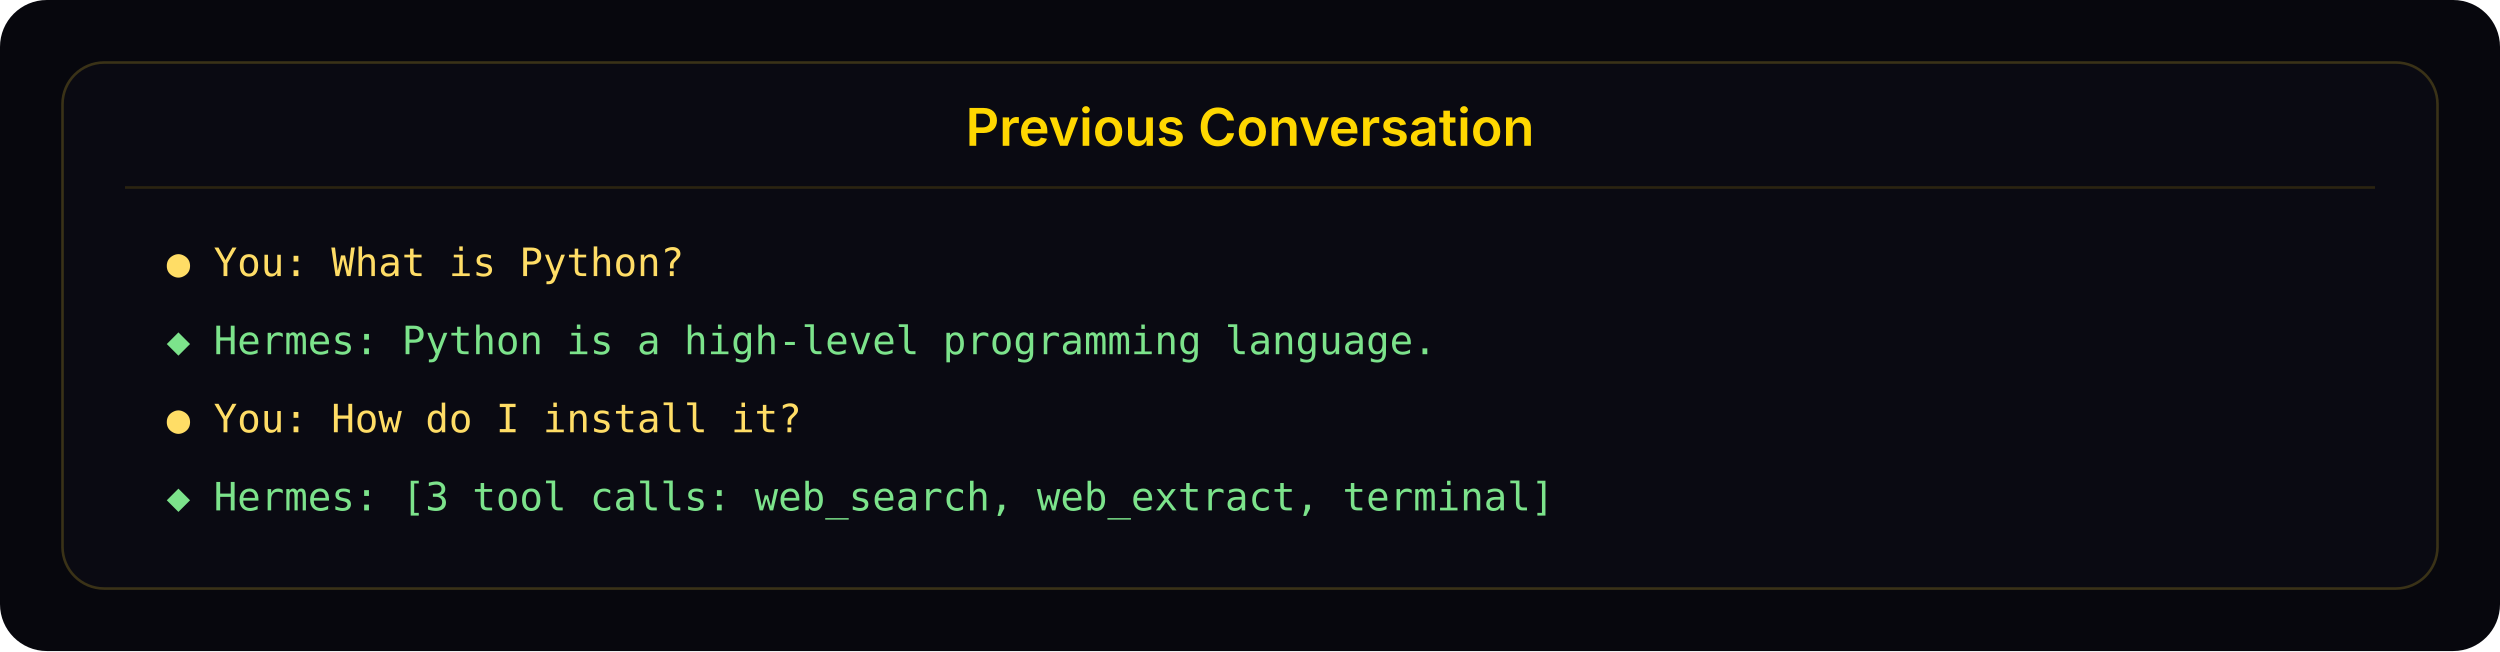
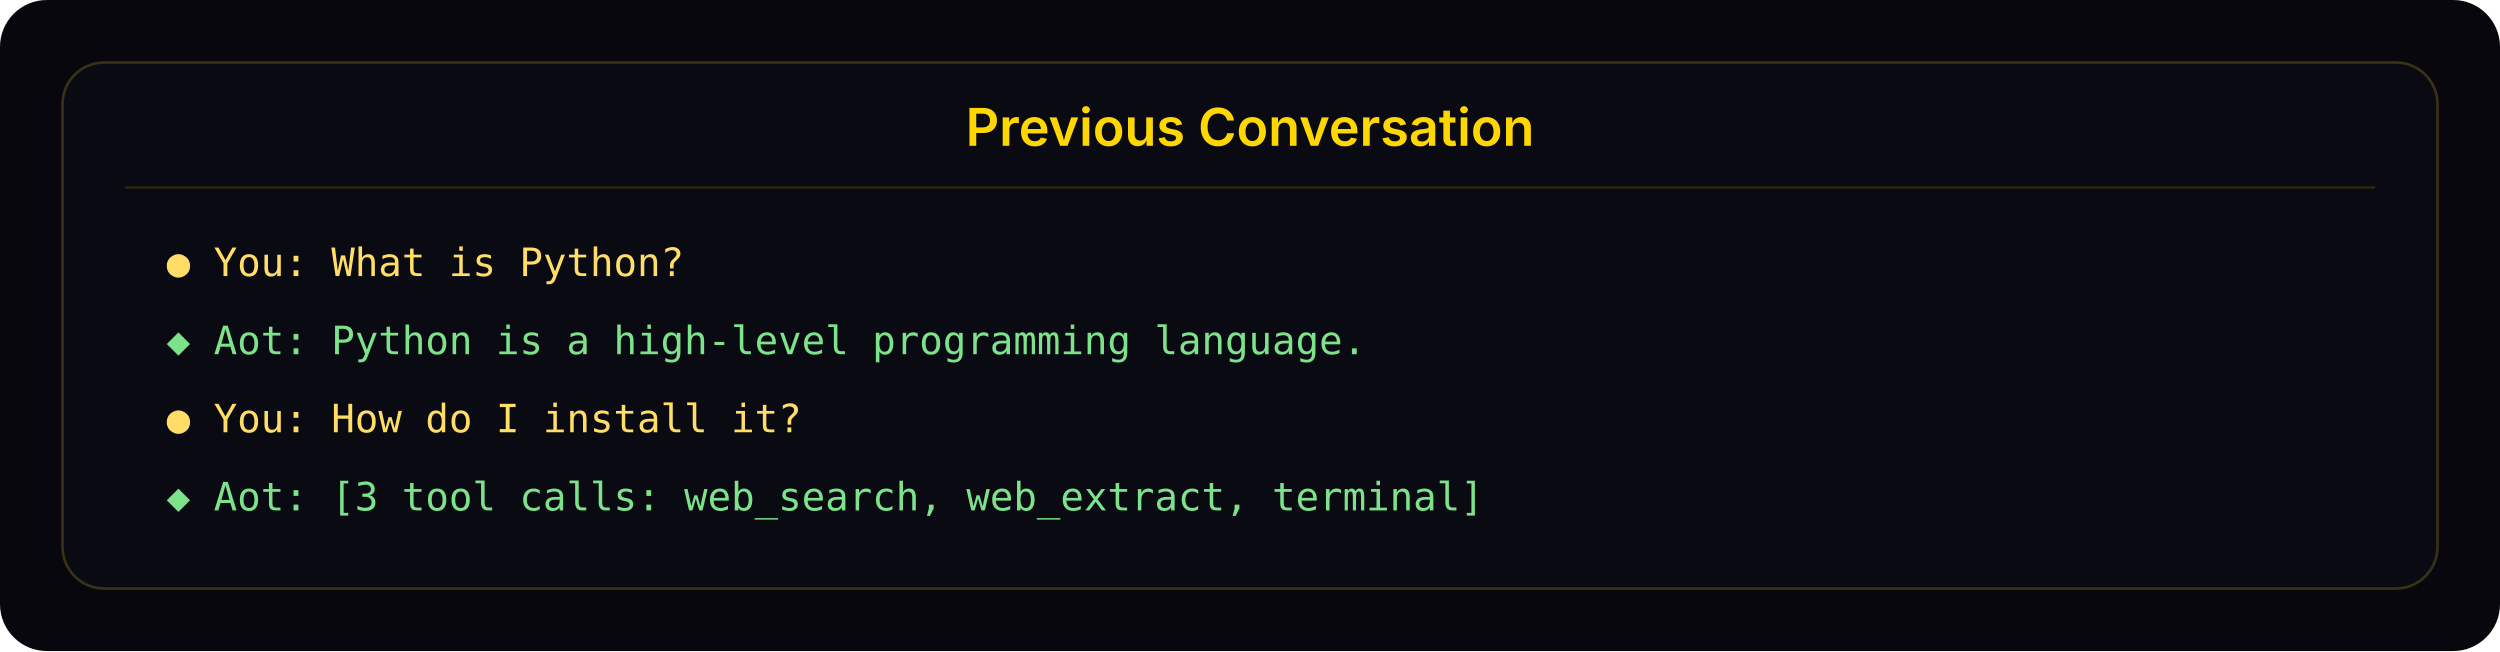
<svg xmlns="http://www.w3.org/2000/svg" width="960" height="250" viewBox="0 0 960 250" role="img" aria-labelledby="title desc">
  <rect width="960" height="250" rx="18" fill="#07070d" />
  <rect x="24" y="24" width="912" height="202" rx="16" fill="#0a0a12" stroke="#3a3217" />
  <text x="480" y="56" text-anchor="middle" fill="#ffd700" font-family="Inter, sans-serif" font-size="20" font-weight="600">Previous Conversation</text>
  <line x1="48" y1="72" x2="912" y2="72" stroke="#2b2410" />
  <text x="64" y="106" fill="#ffdd66" font-family="JetBrains Mono, monospace" font-size="15">● You: What is Python?</text>
-   <text x="64" y="136" fill="#7ce38b" font-family="JetBrains Mono, monospace" font-size="15">◆ Hermes: Python is a high-level programming language.</text>
+   <text x="64" y="136" fill="#7ce38b" font-family="JetBrains Mono, monospace" font-size="15">◆ Aot: Python is a high-level programming language.</text>
  <text x="64" y="166" fill="#ffdd66" font-family="JetBrains Mono, monospace" font-size="15">● You: How do I install it?</text>
-   <text x="64" y="196" fill="#7ce38b" font-family="JetBrains Mono, monospace" font-size="15">◆ Hermes: [3 tool calls: web_search, web_extract, terminal]</text>
+   <text x="64" y="196" fill="#7ce38b" font-family="JetBrains Mono, monospace" font-size="15">◆ Aot: [3 tool calls: web_search, web_extract, terminal]</text>
</svg>
